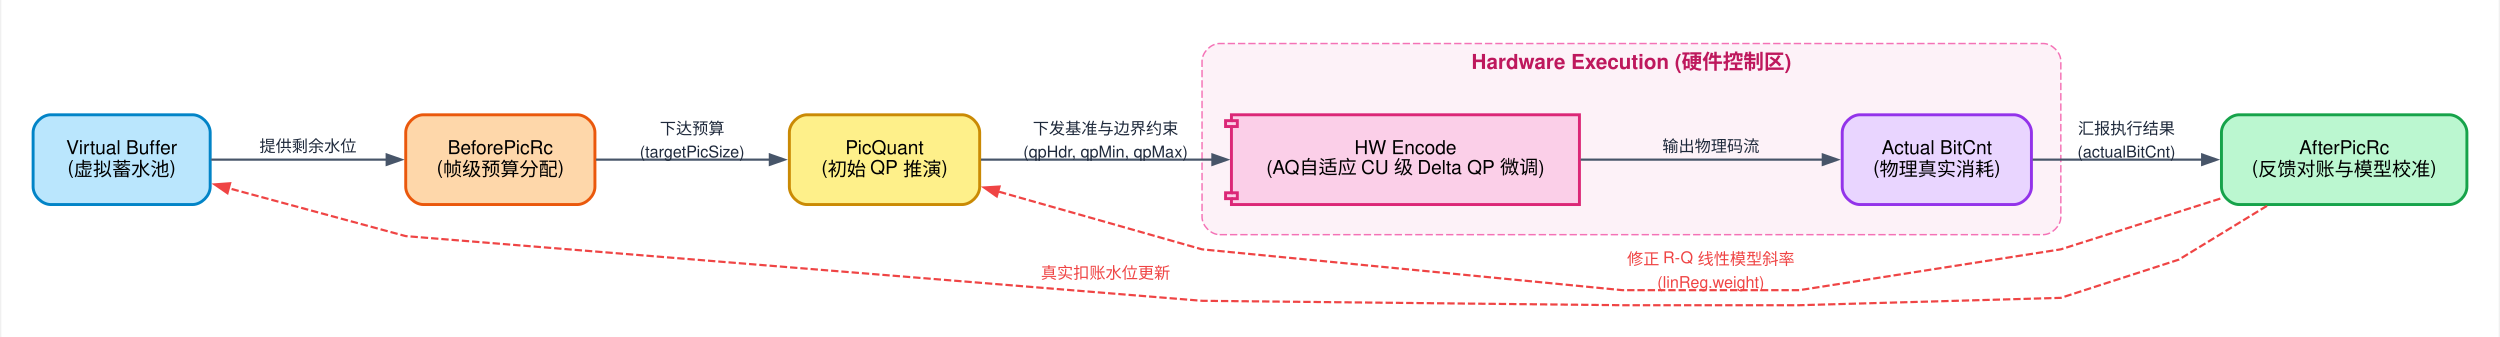
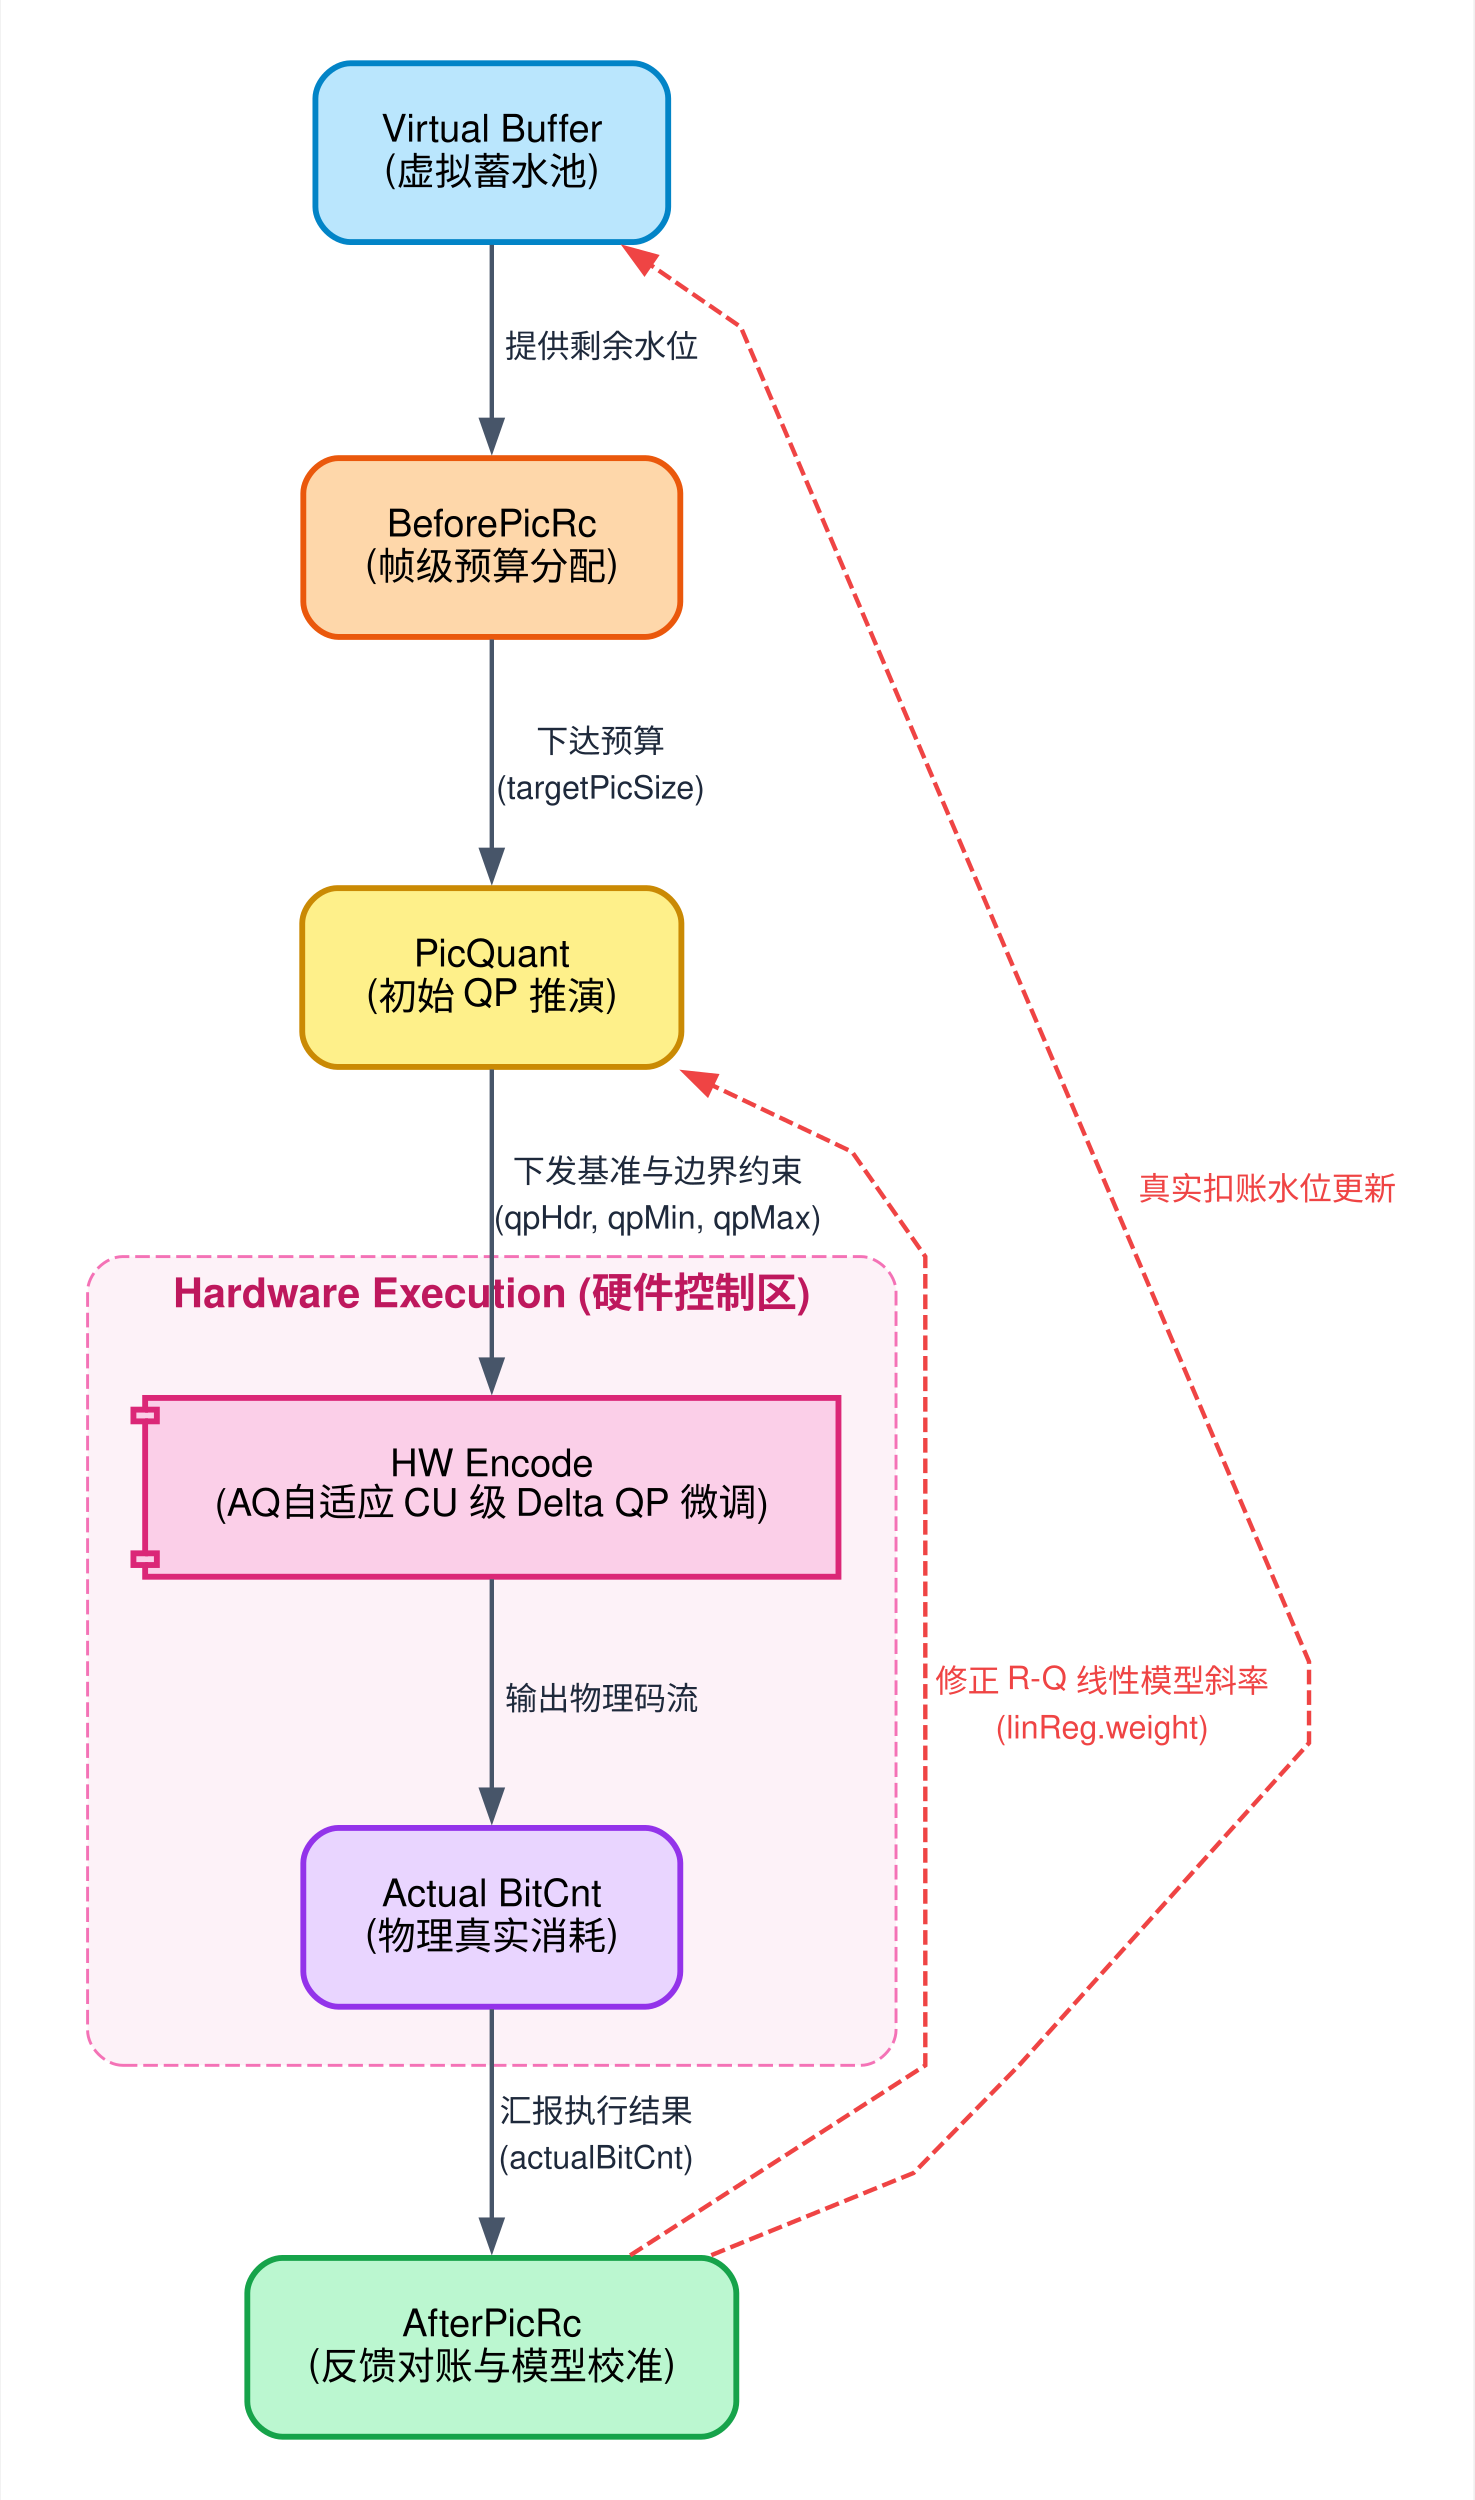
- <svg xmlns="http://www.w3.org/2000/svg" width="1699pt" height="229pt" viewBox="0.00 0.00 1698.65 229.20">
-   <g id="graph0" class="graph" transform="scale(1 1) rotate(0) translate(21.6 207.6)">
-     <polygon fill="white" stroke="none" points="-21.6,21.6 -21.6,-207.6 1677.05,-207.6 1677.05,21.6 -21.6,21.6" />
+ <svg xmlns="http://www.w3.org/2000/svg" width="503pt" height="853pt" viewBox="0.00 0.00 502.69 853.50">
+   <g id="graph0" class="graph" transform="scale(1 1) rotate(0) translate(21.6 831.9)">
+     <polygon fill="white" stroke="none" points="-21.6,21.6 -21.6,-831.9 481.09,-831.9 481.09,21.6 -21.6,21.6" />
    <g id="clust1" class="cluster">
-       <path fill="#fdf2f8" stroke="#f472b6" stroke-dasharray="5,2" d="M807.1,-48C807.1,-48 1367.25,-48 1367.25,-48 1373.25,-48 1379.25,-54 1379.25,-60 1379.25,-60 1379.25,-166 1379.25,-166 1379.25,-172 1373.25,-178 1367.25,-178 1367.25,-178 807.1,-178 807.1,-178 801.1,-178 795.1,-172 795.1,-166 795.1,-166 795.1,-60 795.1,-60 795.1,-54 801.1,-48 807.1,-48" />
-       <text text-anchor="middle" x="1087.17" y="-160.7" font-family="Helvetica,sans-Serif" font-weight="bold" font-size="14.00" fill="#be185d">Hardware Execution (硬件控制区)</text>
+       <path fill="#fdf2f8" stroke="#f472b6" stroke-dasharray="5,2" d="M20,-126.8C20,-126.8 272,-126.8 272,-126.8 278,-126.8 284,-132.8 284,-138.8 284,-138.8 284,-390.9 284,-390.9 284,-396.9 278,-402.9 272,-402.9 272,-402.9 20,-402.9 20,-402.9 14,-402.9 8,-396.9 8,-390.9 8,-390.9 8,-138.8 8,-138.8 8,-132.8 14,-126.8 20,-126.8" />
+       <text text-anchor="middle" x="146" y="-385.6" font-family="Helvetica,sans-Serif" font-weight="bold" font-size="14.00" fill="#be185d">Hardware Execution (硬件控制区)</text>
    </g>
    <g id="node1" class="node">
-       <path fill="#bae6fd" stroke="#0284c7" stroke-width="2" d="M108.45,-129.53C108.45,-129.53 12,-129.53 12,-129.53 6,-129.53 0,-123.53 0,-117.53 0,-117.53 0,-80.47 0,-80.47 0,-74.47 6,-68.47 12,-68.47 12,-68.47 108.45,-68.47 108.45,-68.47 114.45,-68.47 120.45,-74.47 120.45,-80.47 120.45,-80.47 120.45,-117.53 120.45,-117.53 120.45,-123.53 114.45,-129.53 108.45,-129.53" />
-       <text text-anchor="middle" x="60.22" y="-102.78" font-family="Helvetica,sans-Serif" font-size="13.00">Virtual Buffer</text>
-       <text text-anchor="middle" x="60.22" y="-89.28" font-family="Helvetica,sans-Serif" font-size="13.00">(虚拟蓄水池)</text>
+       <path fill="#bae6fd" stroke="#0284c7" stroke-width="2" d="M194.22,-810.3C194.22,-810.3 97.78,-810.3 97.78,-810.3 91.78,-810.3 85.78,-804.3 85.78,-798.3 85.78,-798.3 85.78,-761.25 85.78,-761.25 85.78,-755.25 91.78,-749.25 97.78,-749.25 97.78,-749.25 194.22,-749.25 194.22,-749.25 200.22,-749.25 206.22,-755.25 206.22,-761.25 206.22,-761.25 206.22,-798.3 206.22,-798.3 206.22,-804.3 200.22,-810.3 194.22,-810.3" />
+       <text text-anchor="middle" x="146" y="-783.55" font-family="Helvetica,sans-Serif" font-size="13.00">Virtual Buffer</text>
+       <text text-anchor="middle" x="146" y="-770.05" font-family="Helvetica,sans-Serif" font-size="13.00">(虚拟蓄水池)</text>
    </g>
    <g id="node2" class="node">
-       <path fill="#fed7aa" stroke="#ea580c" stroke-width="2" d="M370.15,-129.53C370.15,-129.53 265.45,-129.53 265.45,-129.53 259.45,-129.53 253.45,-123.53 253.45,-117.53 253.45,-117.53 253.45,-80.47 253.45,-80.47 253.45,-74.47 259.45,-68.47 265.45,-68.47 265.45,-68.47 370.15,-68.47 370.15,-68.47 376.15,-68.47 382.15,-74.47 382.15,-80.47 382.15,-80.47 382.15,-117.53 382.15,-117.53 382.15,-123.53 376.15,-129.53 370.15,-129.53" />
-       <text text-anchor="middle" x="317.8" y="-102.78" font-family="Helvetica,sans-Serif" font-size="13.00">BeforePicRc</text>
-       <text text-anchor="middle" x="317.8" y="-89.28" font-family="Helvetica,sans-Serif" font-size="13.00">(帧级预算分配)</text>
+       <path fill="#fed7aa" stroke="#ea580c" stroke-width="2" d="M198.35,-675.5C198.35,-675.5 93.65,-675.5 93.65,-675.5 87.65,-675.5 81.65,-669.5 81.65,-663.5 81.65,-663.5 81.65,-626.45 81.65,-626.45 81.65,-620.45 87.65,-614.45 93.65,-614.45 93.65,-614.45 198.35,-614.45 198.35,-614.45 204.35,-614.45 210.35,-620.45 210.35,-626.45 210.35,-626.45 210.35,-663.5 210.35,-663.5 210.35,-669.5 204.35,-675.5 198.35,-675.5" />
+       <text text-anchor="middle" x="146" y="-648.75" font-family="Helvetica,sans-Serif" font-size="13.00">BeforePicRc</text>
+       <text text-anchor="middle" x="146" y="-635.25" font-family="Helvetica,sans-Serif" font-size="13.00">(帧级预算分配)</text>
    </g>
    <g id="edge2" class="edge">
-       <path fill="none" stroke="#475569" stroke-width="1.5" d="M121.15,-99C156.83,-99 202.45,-99 240.66,-99" />
-       <polygon fill="#475569" stroke="#475569" stroke-width="1.5" points="240.52,-102.5 250.52,-99 240.52,-95.5 240.52,-102.5" />
-       <text text-anchor="middle" x="186.95" y="-104.3" font-family="Helvetica,sans-Serif" font-size="11.00" fill="#1e293b"> 提供剩余水位 </text>
+       <path fill="none" stroke="#475569" stroke-width="1.5" d="M146,-748.31C146,-730.59 146,-708 146,-688.55" />
+       <polygon fill="#475569" stroke="#475569" stroke-width="1.5" points="149.5,-688.57 146,-678.57 142.5,-688.57 149.5,-688.57" />
+       <text text-anchor="middle" x="183.5" y="-709.8" font-family="Helvetica,sans-Serif" font-size="11.00" fill="#1e293b"> 提供剩余水位 </text>
    </g>
    <g id="node3" class="node">
-       <path fill="#fef08a" stroke="#ca8a04" stroke-width="2" d="M631.85,-129.53C631.85,-129.53 526.4,-129.53 526.4,-129.53 520.4,-129.53 514.4,-123.53 514.4,-117.53 514.4,-117.53 514.4,-80.47 514.4,-80.47 514.4,-74.47 520.4,-68.47 526.4,-68.47 526.4,-68.47 631.85,-68.47 631.85,-68.47 637.85,-68.47 643.85,-74.47 643.85,-80.47 643.85,-80.47 643.85,-117.53 643.85,-117.53 643.85,-123.53 637.85,-129.53 631.85,-129.53" />
-       <text text-anchor="middle" x="579.12" y="-102.78" font-family="Helvetica,sans-Serif" font-size="13.00">PicQuant</text>
-       <text text-anchor="middle" x="579.12" y="-89.28" font-family="Helvetica,sans-Serif" font-size="13.00">(初始 QP 推演)</text>
+       <path fill="#fef08a" stroke="#ca8a04" stroke-width="2" d="M198.72,-528.7C198.72,-528.7 93.28,-528.7 93.28,-528.7 87.27,-528.7 81.28,-522.7 81.28,-516.7 81.28,-516.7 81.28,-479.65 81.28,-479.65 81.28,-473.65 87.28,-467.65 93.28,-467.65 93.28,-467.65 198.72,-467.65 198.72,-467.65 204.72,-467.65 210.72,-473.65 210.72,-479.65 210.72,-479.65 210.72,-516.7 210.72,-516.7 210.72,-522.7 204.72,-528.7 198.72,-528.7" />
+       <text text-anchor="middle" x="146" y="-501.95" font-family="Helvetica,sans-Serif" font-size="13.00">PicQuant</text>
+       <text text-anchor="middle" x="146" y="-488.45" font-family="Helvetica,sans-Serif" font-size="13.00">(初始 QP 推演)</text>
    </g>
    <g id="edge3" class="edge">
-       <path fill="none" stroke="#475569" stroke-width="1.5" d="M382.9,-99C418.77,-99 463.71,-99 501.44,-99" />
-       <polygon fill="#475569" stroke="#475569" stroke-width="1.5" points="501.14,-102.5 511.14,-99 501.14,-95.5 501.14,-102.5" />
-       <text text-anchor="middle" x="448.27" y="-116.3" font-family="Helvetica,sans-Serif" font-size="11.00" fill="#1e293b"> 下达预算</text>
-       <text text-anchor="middle" x="448.27" y="-100.55" font-family="Helvetica,sans-Serif" font-size="11.00" fill="#1e293b">(targetPicSize) </text>
+       <path fill="none" stroke="#475569" stroke-width="1.5" d="M146,-613.62C146,-592.77 146,-564.8 146,-541.73" />
+       <polygon fill="#475569" stroke="#475569" stroke-width="1.5" points="149.5,-541.76 146,-531.76 142.5,-541.76 149.5,-541.76" />
+       <text text-anchor="middle" x="183.12" y="-575" font-family="Helvetica,sans-Serif" font-size="11.00" fill="#1e293b"> 下达预算</text>
+       <text text-anchor="middle" x="183.12" y="-559.25" font-family="Helvetica,sans-Serif" font-size="11.00" fill="#1e293b">(targetPicSize) </text>
    </g>
    <g id="node4" class="node">
-       <polygon fill="#fbcfe8" stroke="#db2777" stroke-width="2" points="1051.8,-129.53 815.1,-129.53 815.1,-125.53 811.1,-125.53 811.1,-121.53 815.1,-121.53 815.1,-76.47 811.1,-76.47 811.1,-72.47 815.1,-72.47 815.1,-68.47 1051.8,-68.47 1051.8,-129.53" />
-       <polyline fill="none" stroke="#db2777" stroke-width="2" points="815.1,-125.53 819.1,-125.53 819.1,-121.53 815.1,-121.53" />
-       <polyline fill="none" stroke="#db2777" stroke-width="2" points="815.1,-76.47 819.1,-76.47 819.1,-72.47 815.1,-72.47" />
-       <text text-anchor="middle" x="933.45" y="-102.78" font-family="Helvetica,sans-Serif" font-size="13.00">HW Encode</text>
-       <text text-anchor="middle" x="933.45" y="-89.28" font-family="Helvetica,sans-Serif" font-size="13.00">(AQ自适应 CU 级 Delta QP 微调)</text>
+       <polygon fill="#fbcfe8" stroke="#db2777" stroke-width="2" points="264.35,-354.65 27.65,-354.65 27.65,-350.65 23.65,-350.65 23.65,-346.65 27.65,-346.65 27.65,-301.6 23.65,-301.6 23.65,-297.6 27.65,-297.6 27.65,-293.6 264.35,-293.6 264.35,-354.65" />
+       <polyline fill="none" stroke="#db2777" stroke-width="2" points="27.65,-350.65 31.65,-350.65 31.65,-346.65 27.65,-346.65" />
+       <polyline fill="none" stroke="#db2777" stroke-width="2" points="27.65,-301.6 31.65,-301.6 31.65,-297.6 27.65,-297.6" />
+       <text text-anchor="middle" x="146" y="-327.9" font-family="Helvetica,sans-Serif" font-size="13.00">HW Encode</text>
+       <text text-anchor="middle" x="146" y="-314.4" font-family="Helvetica,sans-Serif" font-size="13.00">(AQ自适应 CU 级 Delta QP 微调)</text>
    </g>
    <g id="edge4" class="edge">
-       <path fill="none" stroke="#475569" stroke-width="1.5" d="M644.75,-99C688.8,-99 748.65,-99 802.36,-99" />
-       <polygon fill="#475569" stroke="#475569" stroke-width="1.5" points="802.16,-102.5 812.16,-99 802.16,-95.5 802.16,-102.5" />
-       <text text-anchor="middle" x="729.47" y="-116.3" font-family="Helvetica,sans-Serif" font-size="11.00" fill="#1e293b"> 下发基准与边界约束</text>
-       <text text-anchor="middle" x="729.47" y="-100.55" font-family="Helvetica,sans-Serif" font-size="11.00" fill="#1e293b">(qpHdr, qpMin, qpMax) </text>
+       <path fill="none" stroke="#475569" stroke-width="1.5" d="M146,-466.81C146,-439.26 146,-398.35 146,-367.56" />
+       <polygon fill="#475569" stroke="#475569" stroke-width="1.5" points="149.5,-367.74 146,-357.74 142.5,-367.74 149.5,-367.74" />
+       <text text-anchor="middle" x="202.62" y="-428.2" font-family="Helvetica,sans-Serif" font-size="11.00" fill="#1e293b"> 下发基准与边界约束</text>
+       <text text-anchor="middle" x="202.62" y="-412.45" font-family="Helvetica,sans-Serif" font-size="11.00" fill="#1e293b">(qpHdr, qpMin, qpMax) </text>
    </g>
    <g id="node5" class="node">
-       <path fill="#e9d5ff" stroke="#9333ea" stroke-width="2" d="M1347.25,-129.53C1347.25,-129.53 1242.55,-129.53 1242.55,-129.53 1236.55,-129.53 1230.55,-123.53 1230.55,-117.53 1230.55,-117.53 1230.55,-80.47 1230.55,-80.47 1230.55,-74.47 1236.55,-68.47 1242.55,-68.47 1242.55,-68.47 1347.25,-68.47 1347.25,-68.47 1353.25,-68.47 1359.25,-74.47 1359.25,-80.47 1359.25,-80.47 1359.25,-117.53 1359.25,-117.53 1359.25,-123.53 1353.25,-129.53 1347.25,-129.53" />
-       <text text-anchor="middle" x="1294.9" y="-102.78" font-family="Helvetica,sans-Serif" font-size="13.00">Actual BitCnt</text>
-       <text text-anchor="middle" x="1294.9" y="-89.28" font-family="Helvetica,sans-Serif" font-size="13.00">(物理真实消耗)</text>
+       <path fill="#e9d5ff" stroke="#9333ea" stroke-width="2" d="M198.35,-207.85C198.35,-207.85 93.65,-207.85 93.65,-207.85 87.65,-207.85 81.65,-201.85 81.65,-195.85 81.65,-195.85 81.65,-158.8 81.65,-158.8 81.65,-152.8 87.65,-146.8 93.65,-146.8 93.65,-146.8 198.35,-146.8 198.35,-146.8 204.35,-146.8 210.35,-152.8 210.35,-158.8 210.35,-158.8 210.35,-195.85 210.35,-195.85 210.35,-201.85 204.35,-207.85 198.35,-207.85" />
+       <text text-anchor="middle" x="146" y="-181.1" font-family="Helvetica,sans-Serif" font-size="13.00">Actual BitCnt</text>
+       <text text-anchor="middle" x="146" y="-167.6" font-family="Helvetica,sans-Serif" font-size="13.00">(物理真实消耗)</text>
    </g>
    <g id="edge1" class="edge">
-       <path fill="none" stroke="#475569" stroke-width="1.5" d="M1052.65,-99C1106.86,-99 1169.56,-99 1217.46,-99" />
-       <polygon fill="#475569" stroke="#475569" stroke-width="1.5" points="1217.34,-102.5 1227.34,-99 1217.34,-95.5 1217.34,-102.5" />
-       <text text-anchor="middle" x="1141.17" y="-104.3" font-family="Helvetica,sans-Serif" font-size="11.00" fill="#1e293b"> 输出物理码流 </text>
+       <path fill="none" stroke="#475569" stroke-width="1.5" d="M146,-292.77C146,-271.92 146,-243.95 146,-220.88" />
+       <polygon fill="#475569" stroke="#475569" stroke-width="1.5" points="149.5,-220.91 146,-210.91 142.5,-220.91 149.5,-220.91" />
+       <text text-anchor="middle" x="183.5" y="-248.15" font-family="Helvetica,sans-Serif" font-size="11.00" fill="#1e293b"> 输出物理码流 </text>
    </g>
    <g id="node6" class="node">
-       <path fill="#bbf7d0" stroke="#16a34a" stroke-width="2" d="M1643.45,-129.53C1643.45,-129.53 1500.5,-129.53 1500.5,-129.53 1494.5,-129.53 1488.5,-123.53 1488.5,-117.53 1488.5,-117.53 1488.5,-80.47 1488.5,-80.47 1488.5,-74.47 1494.5,-68.47 1500.5,-68.47 1500.5,-68.47 1643.45,-68.47 1643.45,-68.47 1649.45,-68.47 1655.45,-74.47 1655.45,-80.47 1655.45,-80.47 1655.45,-117.53 1655.45,-117.53 1655.45,-123.53 1649.45,-129.53 1643.45,-129.53" />
-       <text text-anchor="middle" x="1571.97" y="-102.78" font-family="Helvetica,sans-Serif" font-size="13.00">AfterPicRc</text>
-       <text text-anchor="middle" x="1571.97" y="-89.28" font-family="Helvetica,sans-Serif" font-size="13.00">(反馈对账与模型校准)</text>
+       <path fill="#bbf7d0" stroke="#16a34a" stroke-width="2" d="M217.47,-61.05C217.47,-61.05 74.53,-61.05 74.53,-61.05 68.53,-61.05 62.53,-55.05 62.53,-49.05 62.53,-49.05 62.53,-12 62.53,-12 62.53,-6 68.53,0 74.53,0 74.53,0 217.47,0 217.47,0 223.47,0 229.47,-6 229.47,-12 229.47,-12 229.47,-49.05 229.47,-49.05 229.47,-55.05 223.47,-61.05 217.47,-61.05" />
+       <text text-anchor="middle" x="146" y="-34.3" font-family="Helvetica,sans-Serif" font-size="13.00">AfterPicRc</text>
+       <text text-anchor="middle" x="146" y="-20.8" font-family="Helvetica,sans-Serif" font-size="13.00">(反馈对账与模型校准)</text>
    </g>
    <g id="edge5" class="edge">
-       <path fill="none" stroke="#475569" stroke-width="1.5" d="M1360.05,-99C1394.35,-99 1437.28,-99 1475.44,-99" />
-       <polygon fill="#475569" stroke="#475569" stroke-width="1.5" points="1475.37,-102.5 1485.37,-99 1475.37,-95.5 1475.37,-102.5" />
-       <text text-anchor="middle" x="1423.87" y="-116.3" font-family="Helvetica,sans-Serif" font-size="11.00" fill="#1e293b"> 汇报执行结果</text>
-       <text text-anchor="middle" x="1423.87" y="-100.55" font-family="Helvetica,sans-Serif" font-size="11.00" fill="#1e293b">(actualBitCnt) </text>
+       <path fill="none" stroke="#475569" stroke-width="1.5" d="M146,-145.97C146,-125.12 146,-97.15 146,-74.08" />
+       <polygon fill="#475569" stroke="#475569" stroke-width="1.5" points="149.5,-74.11 146,-64.11 142.5,-74.11 149.5,-74.11" />
+       <text text-anchor="middle" x="181.62" y="-107.35" font-family="Helvetica,sans-Serif" font-size="11.00" fill="#1e293b"> 汇报执行结果</text>
+       <text text-anchor="middle" x="181.62" y="-91.6" font-family="Helvetica,sans-Serif" font-size="11.00" fill="#1e293b">(actualBitCnt) </text>
    </g>
    <g id="edge6" class="edge">
-       <path fill="none" stroke="#ef4444" stroke-width="1.5" stroke-dasharray="5,2" d="M1519.48,-67.59C1490.27,-49.77 1459.5,-31 1459.5,-31 1459.5,-31 1379.25,-5 1379.25,-5 1379.25,-5 1201.55,0 1201.55,0 1201.55,0 1080.8,0 1080.8,0 1080.8,0 795.1,-3 795.1,-3 795.1,-3 253.45,-47 253.45,-47 253.45,-47 187.66,-64.8 133.06,-79.57" />
-       <polygon fill="#ef4444" stroke="#ef4444" stroke-width="1.5" points="132.19,-76.18 123.45,-82.17 134.01,-82.94 132.19,-76.18" />
-       <text text-anchor="middle" x="729.47" y="-18.07" font-family="Helvetica,sans-Serif" font-size="11.00" fill="#ef4444"> 真实扣账水位更新 </text>
+       <path fill="none" stroke="#ef4444" stroke-width="1.5" stroke-dasharray="5,2" d="M220.95,-61.99C255.94,-76.21 290,-90.05 290,-90.05 290,-90.05 326,-126.8 326,-126.8 326,-126.8 425,-236.85 425,-236.85 425,-236.85 425,-264.6 425,-264.6 425,-264.6 231,-720.25 231,-720.25 231,-720.25 216.84,-730 200.08,-741.54" />
+       <polygon fill="#ef4444" stroke="#ef4444" stroke-width="1.5" points="198.12,-738.64 191.86,-747.2 202.09,-744.41 198.12,-738.64" />
+       <text text-anchor="middle" x="410.74" y="-422.2" font-family="Helvetica,sans-Serif" font-size="11.00" fill="#ef4444"> 真实扣账水位更新 </text>
    </g>
    <g id="edge7" class="edge">
-       <path fill="none" stroke="#ef4444" stroke-width="1.5" stroke-dasharray="5,2" d="M1487.72,-72.51C1435.98,-56.05 1379.25,-38 1379.25,-38 1379.25,-38 1201.55,-10.25 1201.55,-10.25 1201.55,-10.25 1080.8,-10.25 1080.8,-10.25 1080.8,-10.25 795.1,-38 795.1,-38 795.1,-38 718.18,-59.83 656.36,-77.37" />
-       <polygon fill="#ef4444" stroke="#ef4444" stroke-width="1.5" points="655.47,-73.98 646.81,-80.08 657.38,-80.72 655.47,-73.98" />
-       <text text-anchor="middle" x="1141.17" y="-27.55" font-family="Helvetica,sans-Serif" font-size="11.00" fill="#ef4444"> 修正 R-Q 线性模型斜率</text>
-       <text text-anchor="middle" x="1141.17" y="-11.8" font-family="Helvetica,sans-Serif" font-size="11.00" fill="#ef4444">(linReg.weight) </text>
+       <path fill="none" stroke="#ef4444" stroke-width="1.5" stroke-dasharray="5,2" d="M193.24,-61.93C236.55,-89.82 294,-126.8 294,-126.8 294,-126.8 294,-402.9 294,-402.9 294,-402.9 269,-438.65 269,-438.65 269,-438.65 246.53,-449.34 220.79,-461.59" />
+       <polygon fill="#ef4444" stroke="#ef4444" stroke-width="1.5" points="219.6,-458.28 212.07,-465.74 222.61,-464.6 219.6,-458.28" />
+       <text text-anchor="middle" x="354.38" y="-254.15" font-family="Helvetica,sans-Serif" font-size="11.00" fill="#ef4444"> 修正 R-Q 线性模型斜率</text>
+       <text text-anchor="middle" x="354.38" y="-238.4" font-family="Helvetica,sans-Serif" font-size="11.00" fill="#ef4444">(linReg.weight) </text>
    </g>
  </g>
</svg>
